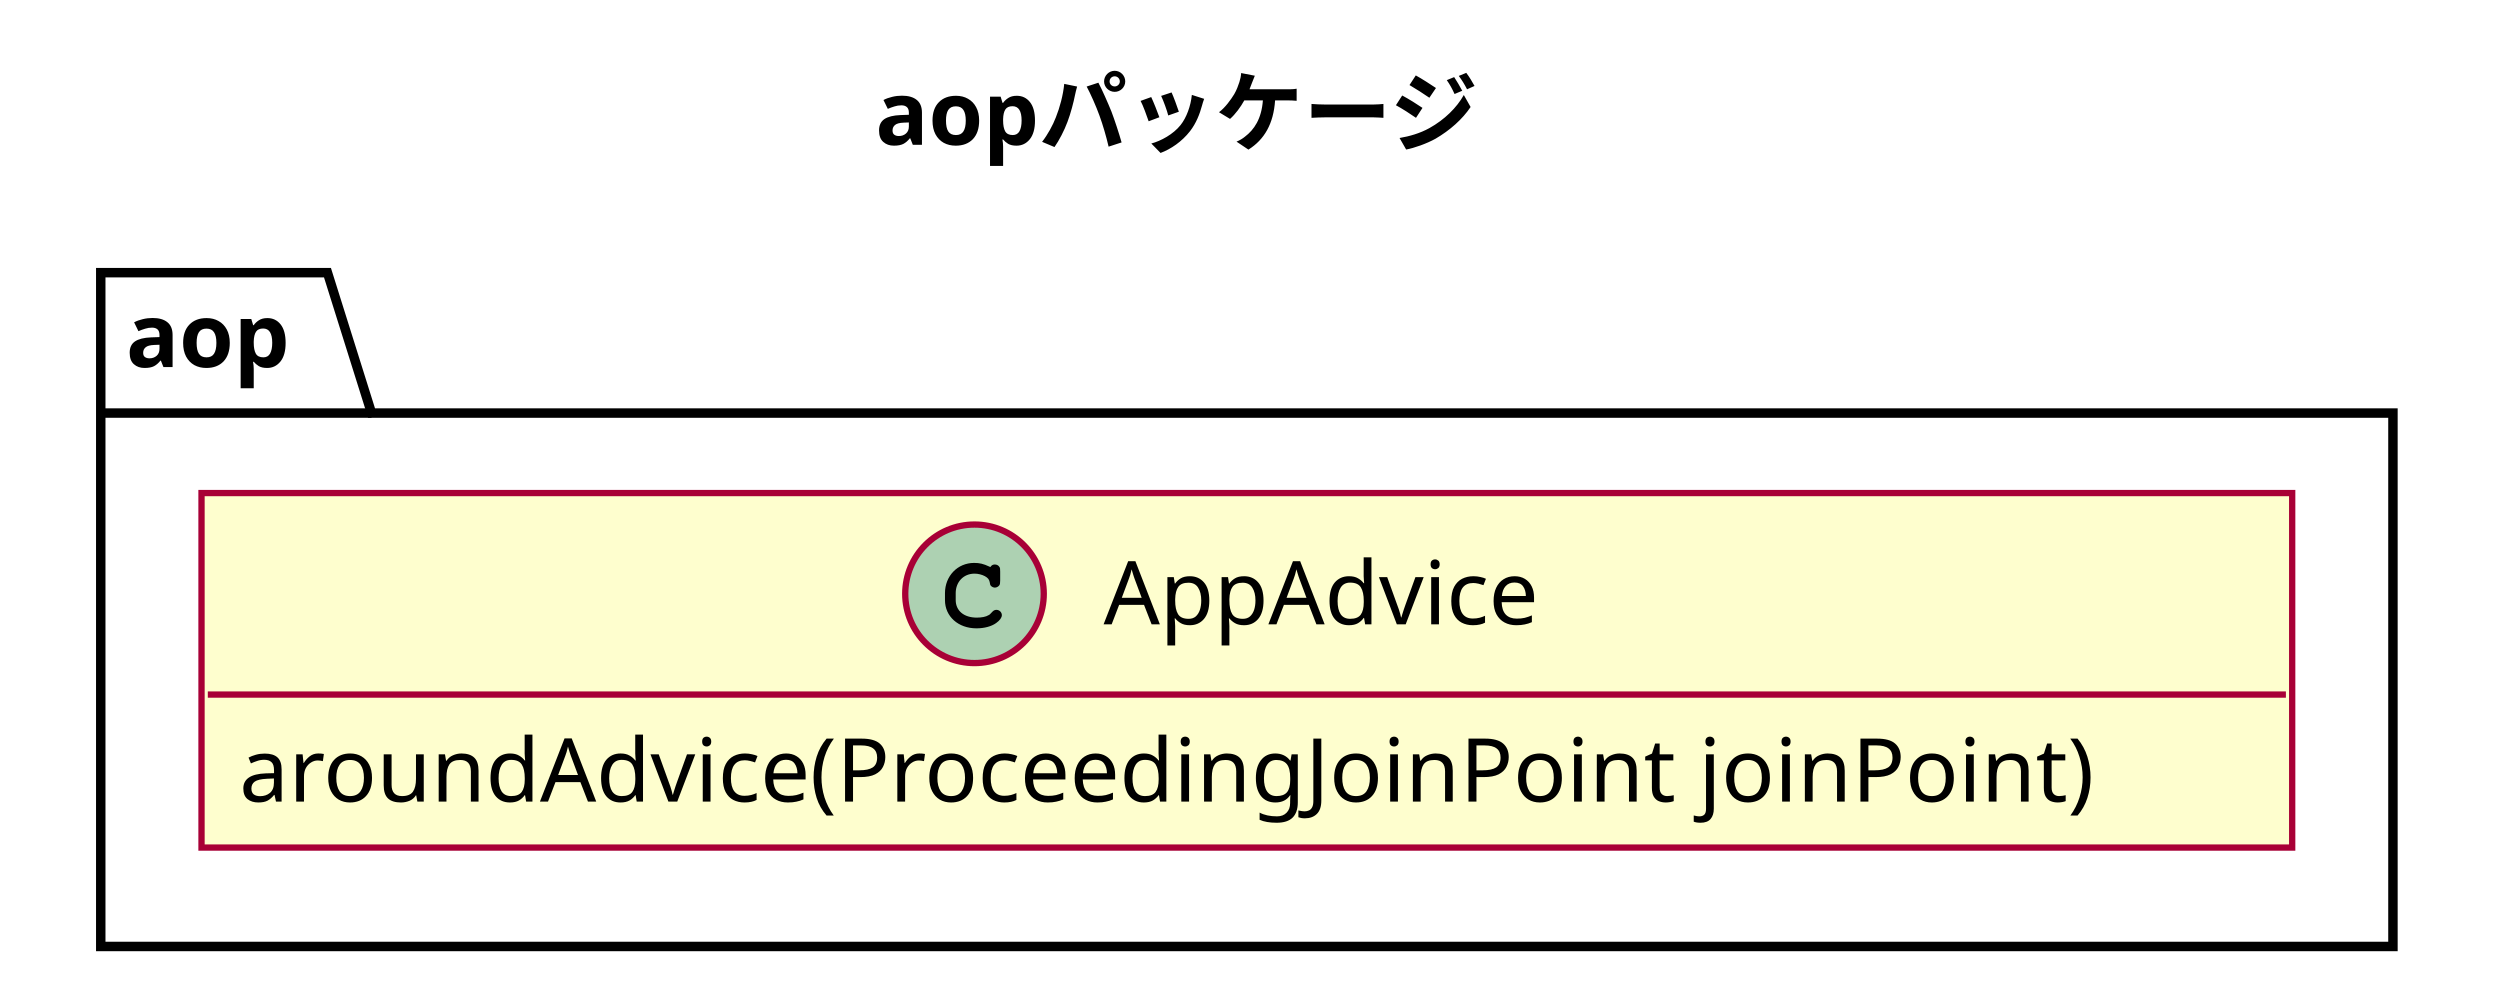
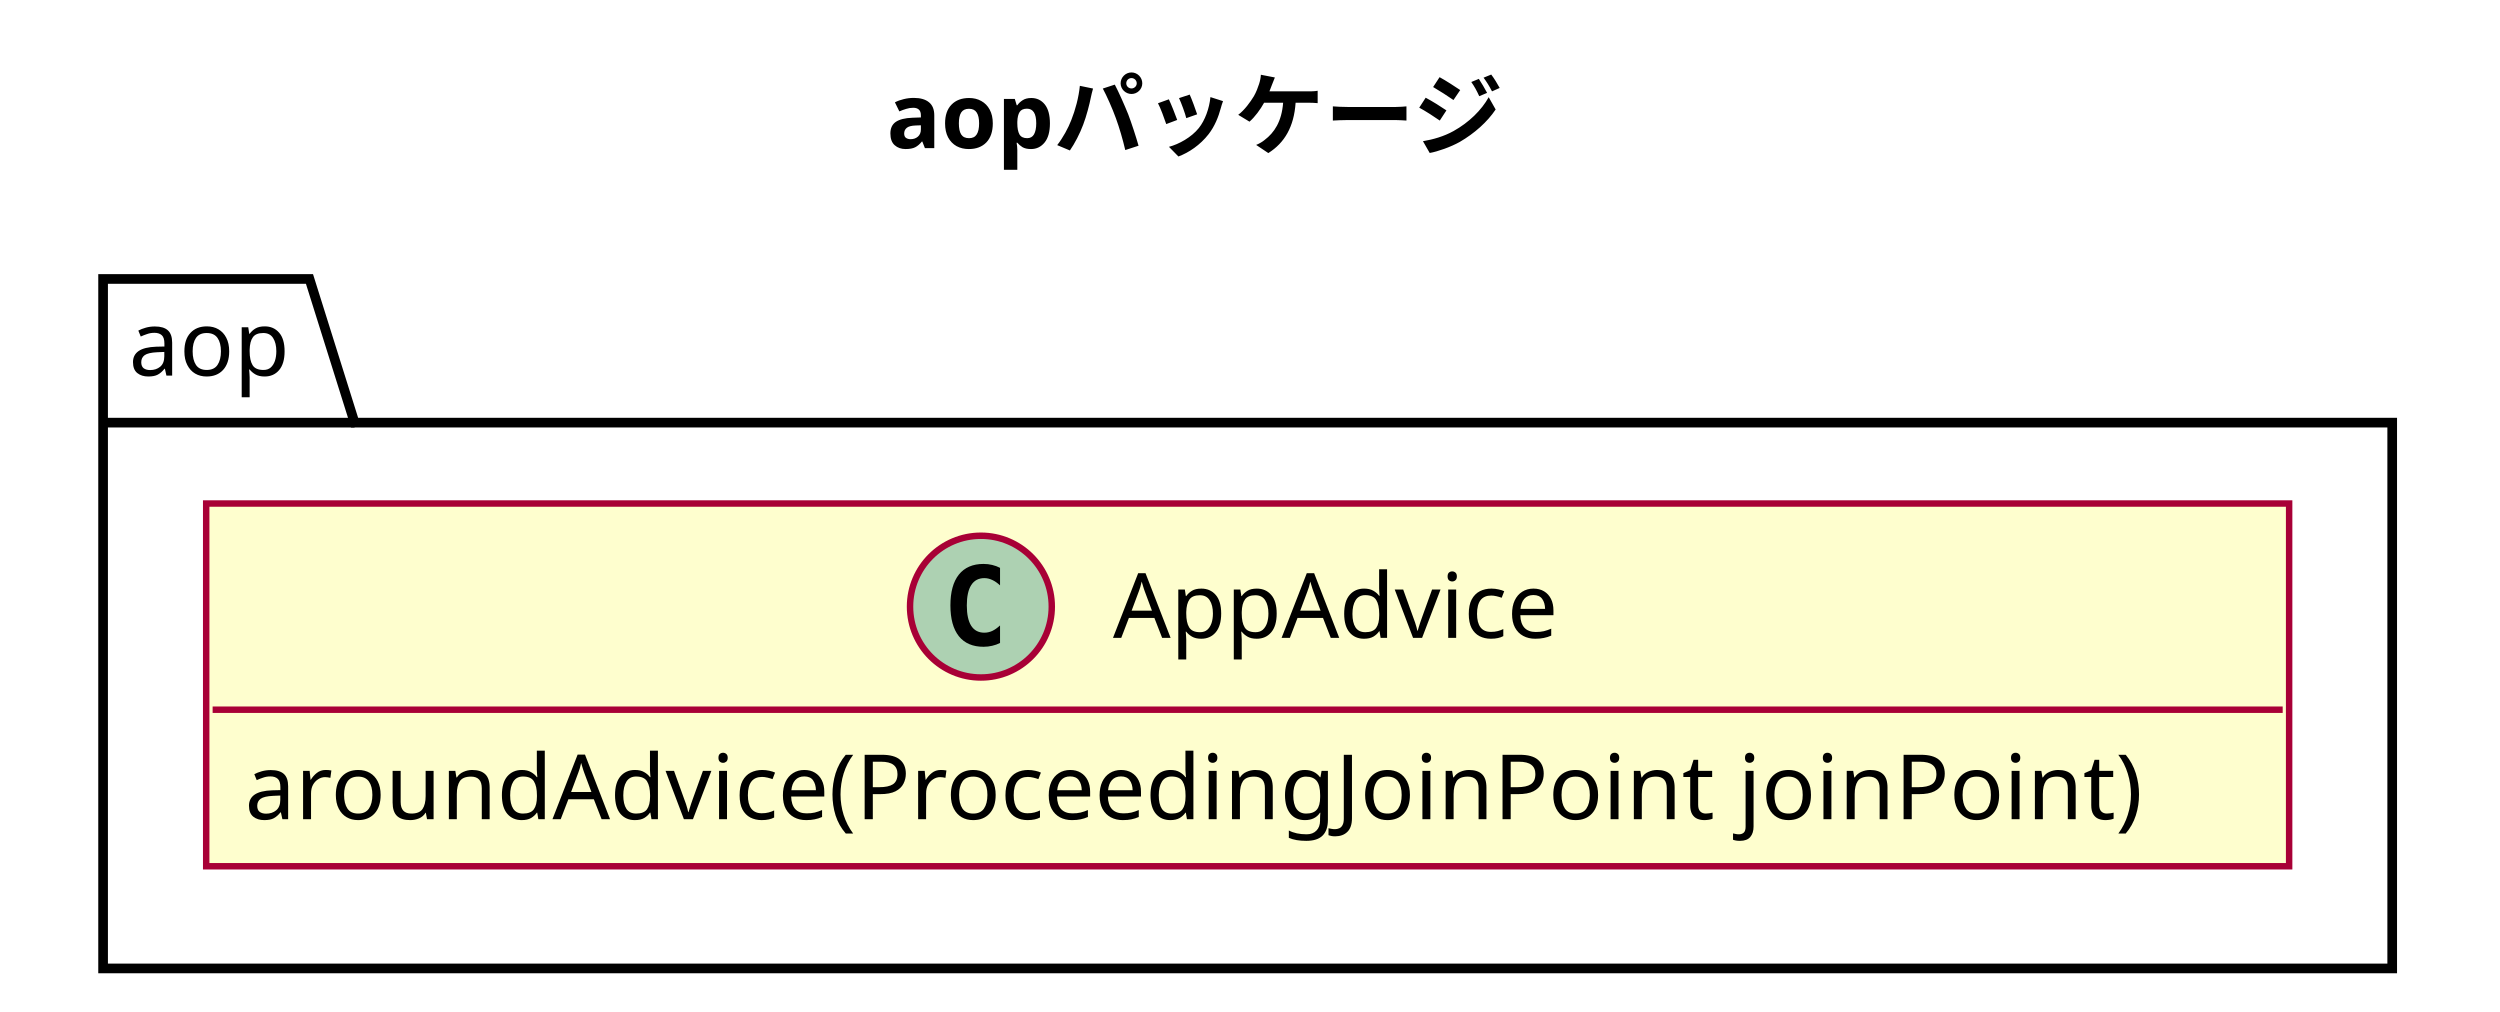
- <svg xmlns="http://www.w3.org/2000/svg" contentStyleType="text/css" height="157px" preserveAspectRatio="none" style="width:397px;height:157px;background:#FFFFFF;" version="1.1" viewBox="0 0 397 157" width="397px" zoomAndPan="magnify">
+ <svg xmlns="http://www.w3.org/2000/svg" contentStyleType="text/css" height="157px" preserveAspectRatio="none" style="width:388px;height:157px;background:#FFFFFF;" version="1.1" viewBox="0 0 388 157" width="388px" zoomAndPan="magnify">
  <defs />
  <g>
-     <text fill="#000000" font-family="sans-serif" font-size="14" font-weight="bold" lengthAdjust="spacing" textLength="105" x="139" y="22.995">aopパッケージ</text>
+     <text fill="#000000" font-family="sans-serif" font-size="14" font-weight="bold" lengthAdjust="spacing" textLength="99.087" x="137.592" y="22.995">aopパッケージ</text>
    <g id="cluster_aop">
-       <polygon fill="none" points="16,43.297,52,43.297,59,65.594,380,65.594,380,150.297,16,150.297,16,43.297" style="stroke:#000000;stroke-width:1.5;" />
-       <line style="stroke:#000000;stroke-width:1.5;" x1="16" x2="59" y1="65.594" y2="65.594" />
-       <text fill="#000000" font-family="sans-serif" font-size="14" font-weight="bold" lengthAdjust="spacing" textLength="30" x="20" y="58.292">aop</text>
+       <polygon fill="none" points="16,43.297,48.031,43.297,55.031,65.594,371.27,65.594,371.27,150.297,16,150.297,16,43.297" style="stroke:#000000;stroke-width:1.5;" />
+       <line style="stroke:#000000;stroke-width:1.5;" x1="16" x2="55.031" y1="65.594" y2="65.594" />
+       <text fill="#000000" font-family="sans-serif" font-size="14" lengthAdjust="spacing" textLength="26.031" x="20" y="58.292">aop</text>
    </g>
    <g id="elem_AppAdvice">
-       <rect codeLine="7" fill="#FEFECE" height="56.297" id="AppAdvice" style="stroke:#A80036;stroke-width:1.0;" width="332" x="32" y="78.297" />
-       <ellipse cx="154.75" cy="94.297" fill="#ADD1B2" rx="11" ry="11" style="stroke:#A80036;stroke-width:1.0;" />
-       <path d="M157.094,89.969 C156.156,89.531 155.562,89.391 154.688,89.391 C152.062,89.391 150.062,91.469 150.062,94.188 L150.062,95.312 C150.062,97.891 152.172,99.781 155.062,99.781 C156.281,99.781 157.438,99.484 158.188,98.938 C158.766,98.531 159.094,98.078 159.094,97.688 C159.094,97.234 158.703,96.844 158.234,96.844 C158.016,96.844 157.812,96.922 157.625,97.109 C157.172,97.594 157.172,97.594 156.984,97.688 C156.562,97.953 155.875,98.078 155.109,98.078 C153.062,98.078 151.766,96.984 151.766,95.281 L151.766,94.188 C151.766,92.406 153.016,91.094 154.75,91.094 C155.328,91.094 155.938,91.25 156.406,91.5 C156.891,91.781 157.062,92 157.156,92.406 C157.219,92.812 157.25,92.938 157.391,93.062 C157.531,93.203 157.766,93.312 157.984,93.312 C158.25,93.312 158.516,93.172 158.688,92.953 C158.797,92.797 158.828,92.609 158.828,92.188 L158.828,90.766 C158.828,90.328 158.812,90.203 158.719,90.047 C158.562,89.781 158.281,89.641 157.984,89.641 C157.688,89.641 157.484,89.734 157.266,90.047 L157.094,89.969 Z " fill="#000000" />
-       <text fill="#000000" font-family="sans-serif" font-size="14" lengthAdjust="spacing" textLength="78" x="175.25" y="99.144">AppAdvice</text>
-       <line style="stroke:#A80036;stroke-width:1.0;" x1="33" x2="363" y1="110.297" y2="110.297" />
-       <text fill="#000000" font-family="sans-serif" font-size="14" lengthAdjust="spacing" textLength="320" x="38" y="127.292">aroundAdvice(ProceedingJoinPoint joinPoint)</text>
+       <rect codeLine="7" fill="#FEFECE" height="56.297" id="AppAdvice" style="stroke:#A80036;stroke-width:1.0;" width="323.274" x="32" y="78.147" />
+       <ellipse cx="152.237" cy="94.147" fill="#ADD1B2" rx="11" ry="11" style="stroke:#A80036;stroke-width:1.0;" />
+       <path d="M155.206,99.787 Q154.628,100.084 153.987,100.225 Q153.347,100.381 152.644,100.381 Q150.144,100.381 148.815,98.741 Q147.503,97.084 147.503,93.959 Q147.503,90.834 148.815,89.178 Q150.144,87.522 152.644,87.522 Q153.347,87.522 153.987,87.678 Q154.644,87.834 155.206,88.131 L155.206,90.85 Q154.581,90.272 153.987,90.006 Q153.394,89.725 152.769,89.725 Q151.425,89.725 150.737,90.803 Q150.05,91.866 150.05,93.959 Q150.05,96.053 150.737,97.131 Q151.425,98.194 152.769,98.194 Q153.394,98.194 153.987,97.928 Q154.581,97.647 155.206,97.069 L155.206,99.787 Z " fill="#000000" />
+       <text fill="#000000" font-family="sans-serif" font-size="14" lengthAdjust="spacing" textLength="74.3" x="172.737" y="98.994">AppAdvice</text>
+       <line style="stroke:#A80036;stroke-width:1.0;" x1="33" x2="354.274" y1="110.147" y2="110.147" />
+       <text fill="#000000" font-family="sans-serif" font-size="14" lengthAdjust="spacing" textLength="311.274" x="38" y="127.142">aroundAdvice(ProceedingJoinPoint joinPoint)</text>
    </g>
  </g>
</svg>
